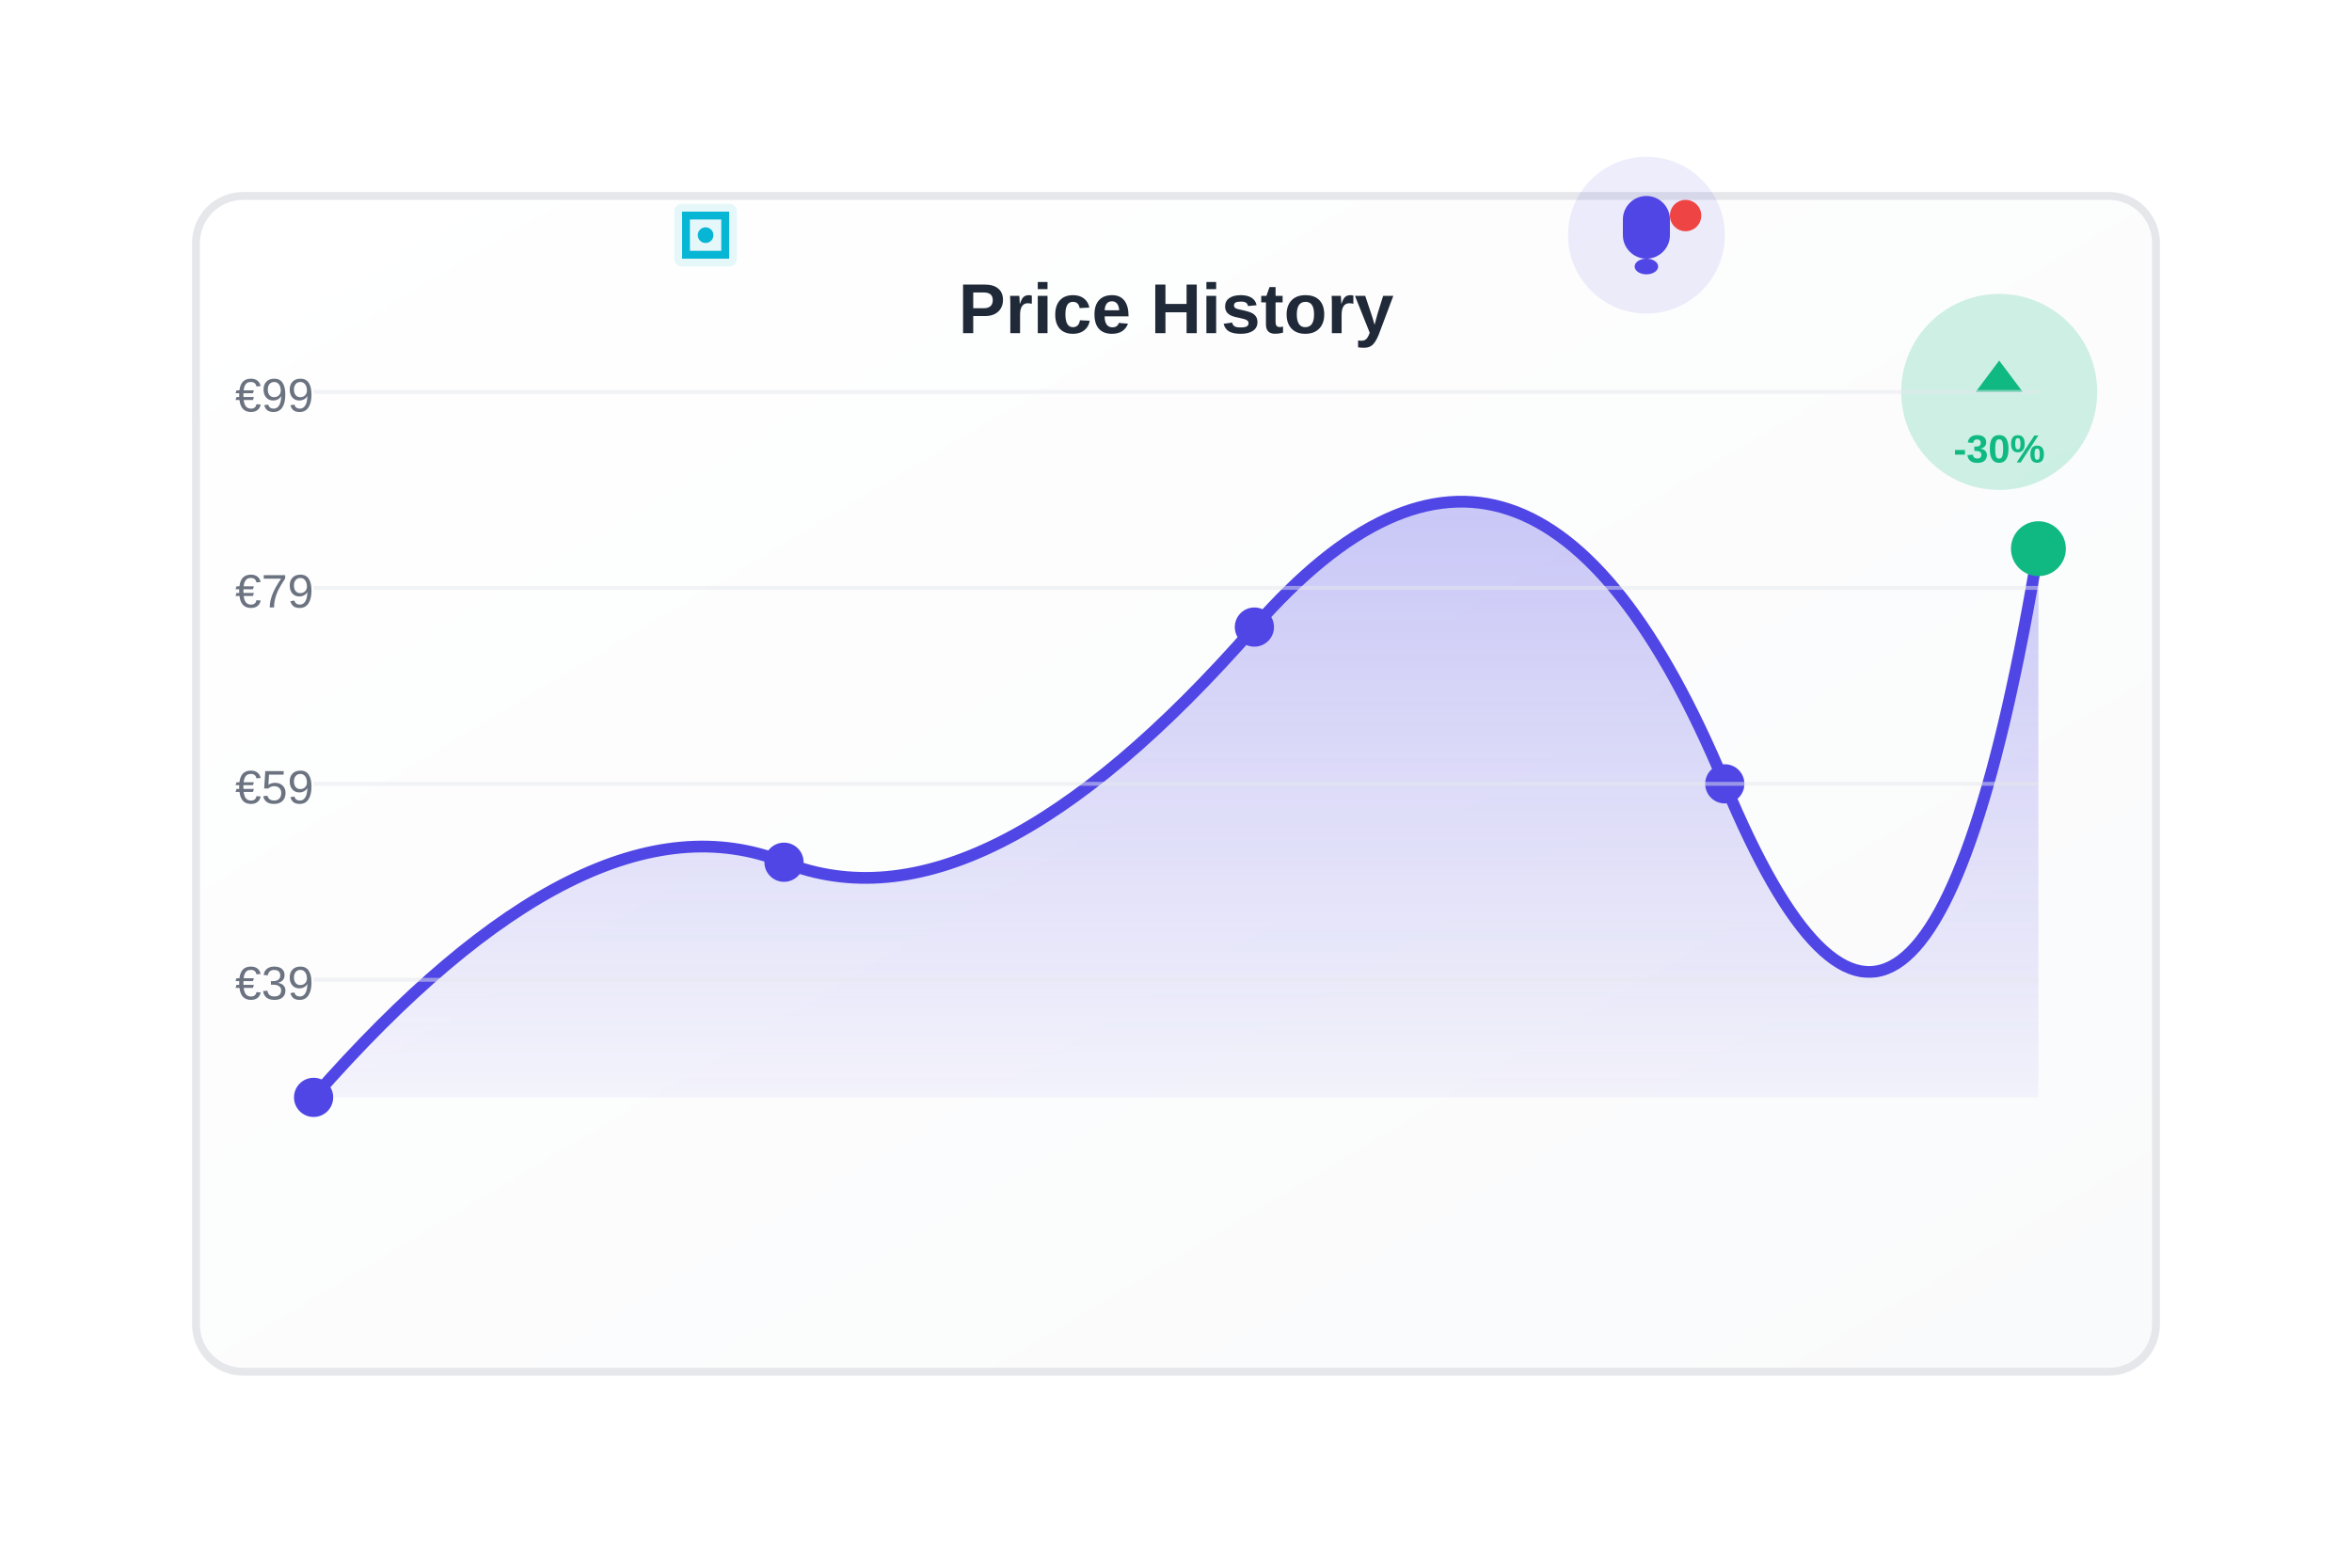
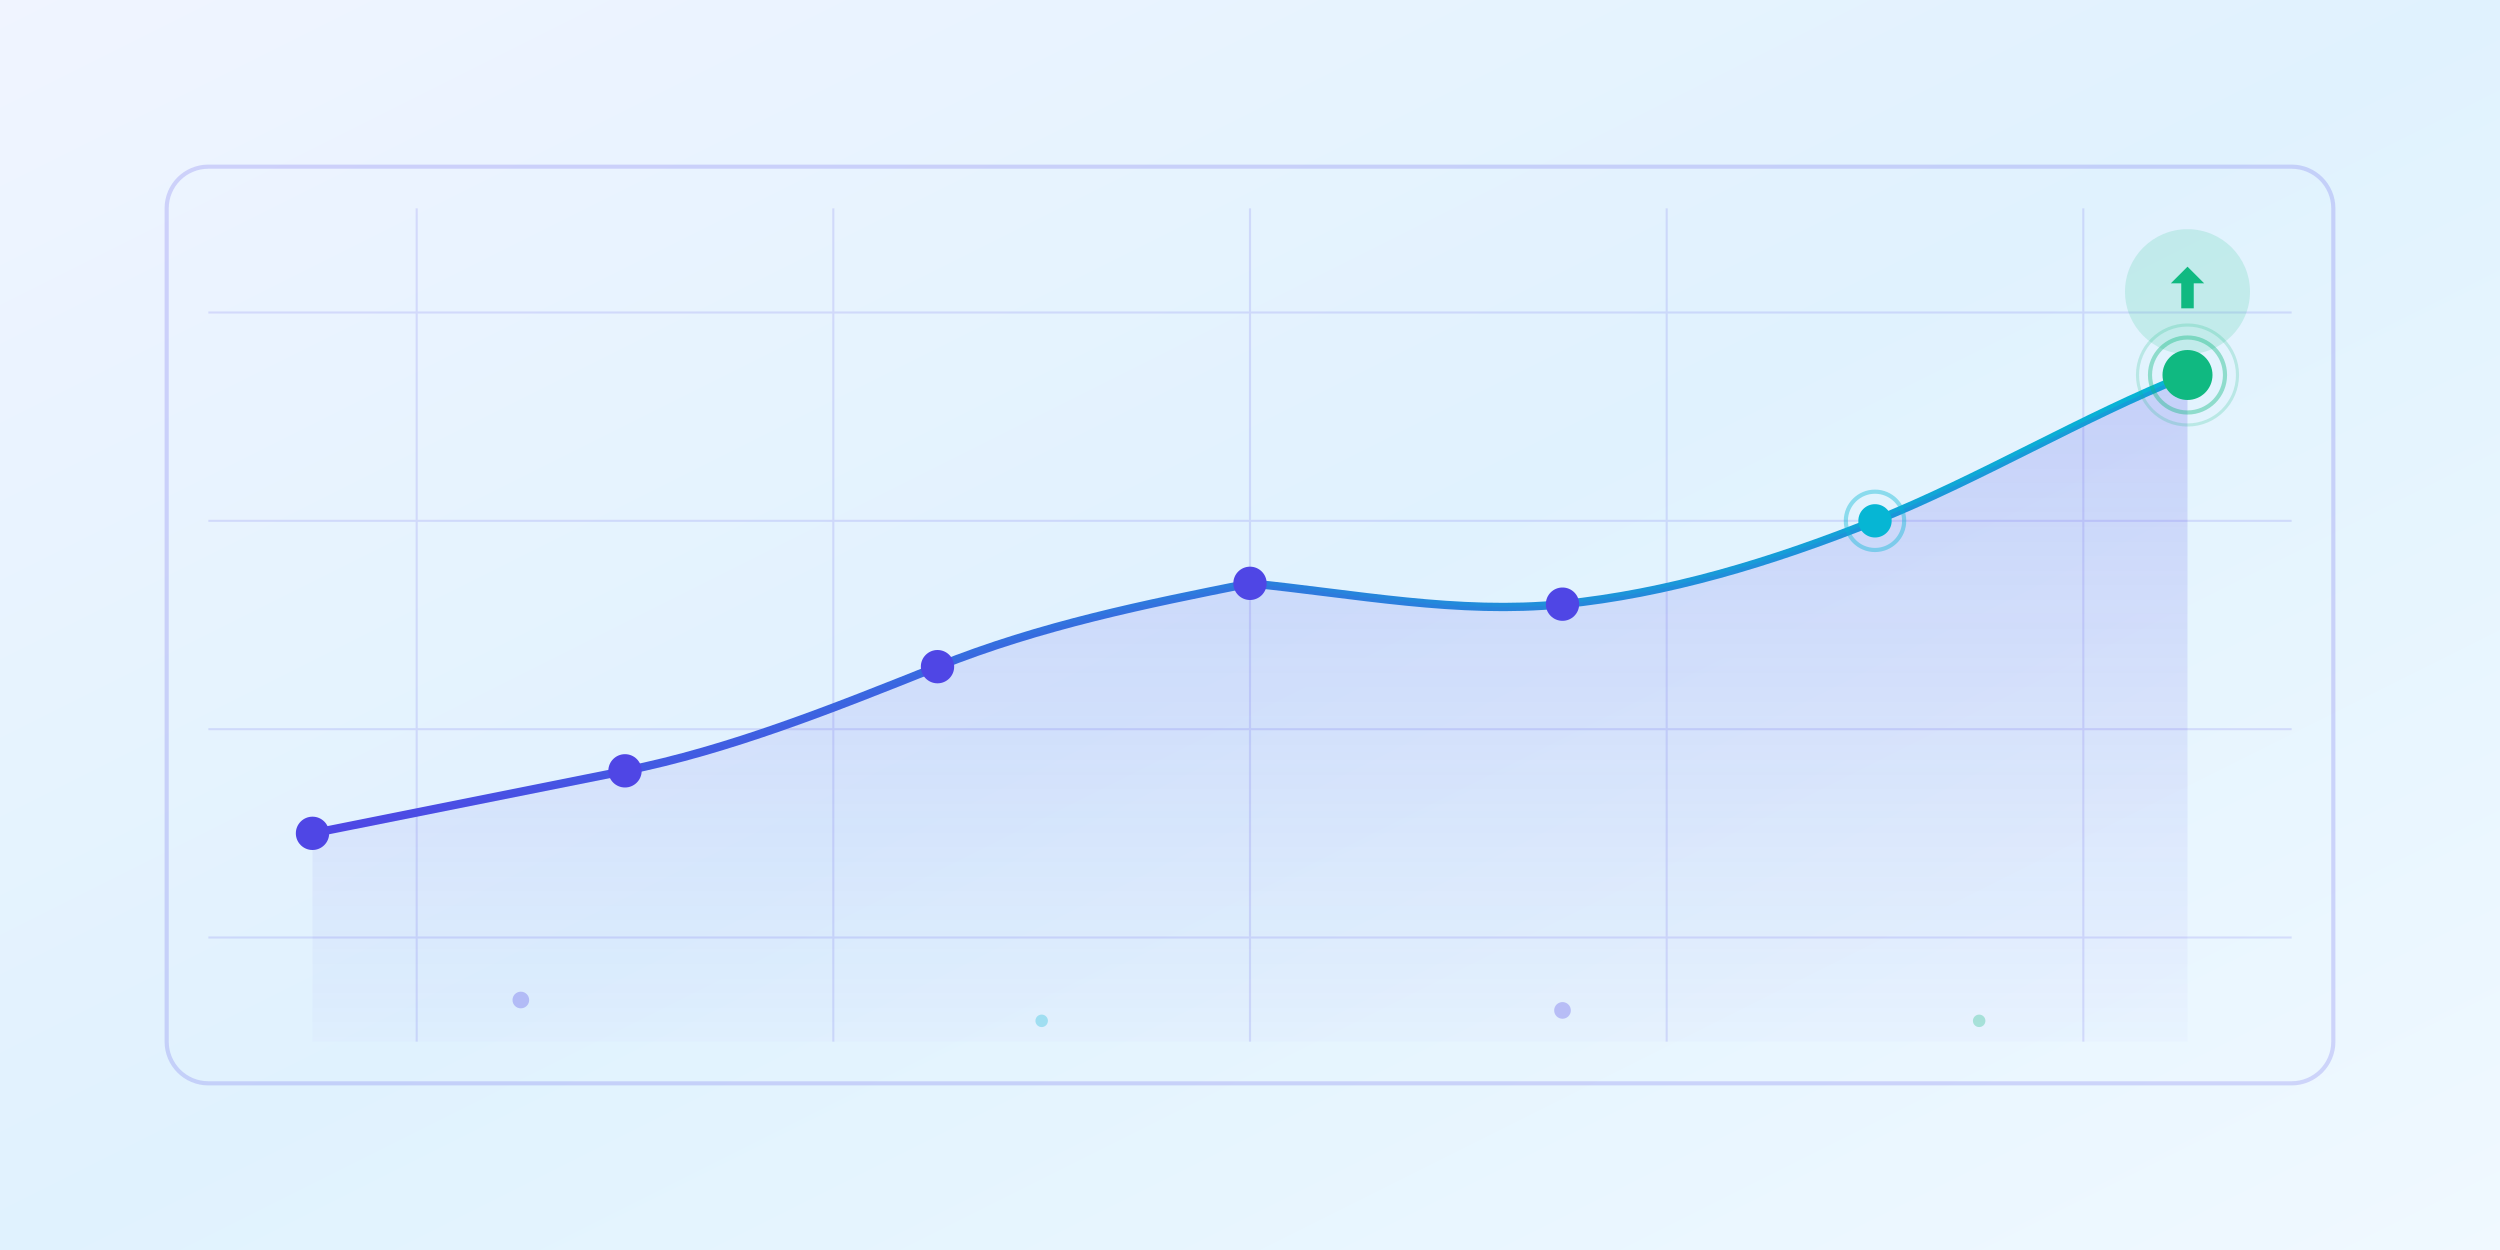
- <svg xmlns="http://www.w3.org/2000/svg" width="600" height="400" viewBox="0 0 600 400" fill="none">
+ <svg xmlns="http://www.w3.org/2000/svg" width="1200" height="600" viewBox="0 0 1200 600" fill="none">
  <defs>
-     <linearGradient id="chartGradient" x1="0%" y1="0%" x2="0%" y2="100%">
-       <stop offset="0%" style="stop-color:#4f46e5;stop-opacity:0.3" />
-       <stop offset="100%" style="stop-color:#4f46e5;stop-opacity:0.05" />
+     <linearGradient id="bgGradient" x1="0%" y1="0%" x2="100%" y2="100%">
+       <stop offset="0%" style="stop-color:#f0f4ff;stop-opacity:1" />
+       <stop offset="50%" style="stop-color:#e0f2fe;stop-opacity:1" />
+       <stop offset="100%" style="stop-color:#f0f9ff;stop-opacity:1" />
    </linearGradient>
-     <linearGradient id="cardGradient" x1="0%" y1="0%" x2="100%" y2="100%">
-       <stop offset="0%" style="stop-color:#ffffff;stop-opacity:1" />
-       <stop offset="100%" style="stop-color:#f9fafb;stop-opacity:1" />
+     <linearGradient id="chartFill" x1="0%" y1="0%" x2="0%" y2="100%">
+       <stop offset="0%" style="stop-color:#4f46e5;stop-opacity:0.2" />
+       <stop offset="100%" style="stop-color:#4f46e5;stop-opacity:0.02" />
+     </linearGradient>
+     <linearGradient id="lineGradient" x1="0%" y1="0%" x2="100%" y2="0%">
+       <stop offset="0%" style="stop-color:#4f46e5;stop-opacity:1" />
+       <stop offset="100%" style="stop-color:#06b6d4;stop-opacity:1" />
    </linearGradient>
  </defs>
-   <rect x="50" y="50" width="500" height="300" rx="12" fill="url(#cardGradient)" stroke="#e5e7eb" stroke-width="2" />
-   <path d="M 80 280 Q 150 200, 200 220 T 320 160 T 440 200 T 520 140" stroke="#4f46e5" stroke-width="3" fill="none" stroke-linecap="round" />
-   <path d="M 80 280 Q 150 200, 200 220 T 320 160 T 440 200 T 520 140 L 520 280 L 80 280 Z" fill="url(#chartGradient)" />
-   <circle cx="80" cy="280" r="5" fill="#4f46e5" />
-   <circle cx="200" cy="220" r="5" fill="#4f46e5" />
-   <circle cx="320" cy="160" r="5" fill="#4f46e5" />
-   <circle cx="440" cy="200" r="5" fill="#4f46e5" />
-   <circle cx="520" cy="140" r="7" fill="#10b981" />
-   <g transform="translate(510, 100)">
-     <circle r="25" fill="#10b981" opacity="0.2" />
-     <path d="M 0 -8 L 6 0 L -6 0 Z" fill="#10b981" />
-     <text x="0" y="18" font-family="Arial" font-size="10" fill="#10b981" text-anchor="middle" font-weight="bold">-30%</text>
+   <rect width="1200" height="600" fill="url(#bgGradient)" />
+   <g opacity="0.15">
+     <line x1="200" y1="100" x2="200" y2="500" stroke="#4f46e5" stroke-width="1" />
+     <line x1="400" y1="100" x2="400" y2="500" stroke="#4f46e5" stroke-width="1" />
+     <line x1="600" y1="100" x2="600" y2="500" stroke="#4f46e5" stroke-width="1" />
+     <line x1="800" y1="100" x2="800" y2="500" stroke="#4f46e5" stroke-width="1" />
+     <line x1="1000" y1="100" x2="1000" y2="500" stroke="#4f46e5" stroke-width="1" />
+     <line x1="100" y1="150" x2="1100" y2="150" stroke="#4f46e5" stroke-width="1" />
+     <line x1="100" y1="250" x2="1100" y2="250" stroke="#4f46e5" stroke-width="1" />
+     <line x1="100" y1="350" x2="1100" y2="350" stroke="#4f46e5" stroke-width="1" />
+     <line x1="100" y1="450" x2="1100" y2="450" stroke="#4f46e5" stroke-width="1" />
  </g>
-   <line x1="80" y1="100" x2="520" y2="100" stroke="#e5e7eb" stroke-width="1" opacity="0.5" />
-   <line x1="80" y1="150" x2="520" y2="150" stroke="#e5e7eb" stroke-width="1" opacity="0.5" />
-   <line x1="80" y1="200" x2="520" y2="200" stroke="#e5e7eb" stroke-width="1" opacity="0.5" />
-   <line x1="80" y1="250" x2="520" y2="250" stroke="#e5e7eb" stroke-width="1" opacity="0.5" />
-   <text x="60" y="105" font-family="Arial" font-size="12" fill="#6b7280">€99</text>
-   <text x="60" y="155" font-family="Arial" font-size="12" fill="#6b7280">€79</text>
-   <text x="60" y="205" font-family="Arial" font-size="12" fill="#6b7280">€59</text>
-   <text x="60" y="255" font-family="Arial" font-size="12" fill="#6b7280">€39</text>
-   <text x="300" y="85" font-family="Arial" font-size="18" fill="#1f2937" text-anchor="middle" font-weight="bold">Price History</text>
-   <g transform="translate(420, 60)">
-     <circle r="20" fill="#4f46e5" opacity="0.1" />
-     <path d="M -6 -4 L -6 0 C -6 3.3 -3.3 6 0 6 C 3.3 6 6 3.3 6 0 L 6 -4 C 6 -7.3 3.3 -10 0 -10 C -3.3 -10 -6 -7.3 -6 -4 Z" fill="#4f46e5" />
-     <ellipse cx="0" cy="8" rx="3" ry="2" fill="#4f46e5" />
-     <circle cx="10" cy="-5" r="4" fill="#ef4444" />
+   <path d="M 150 400         C 200 390, 250 380, 300 370        C 350 360, 400 340, 450 320        C 500 300, 550 290, 600 280        C 650 285, 700 295, 750 290        C 800 285, 850 270, 900 250        C 950 230, 1000 200, 1050 180" stroke="url(#lineGradient)" stroke-width="4" fill="none" stroke-linecap="round" stroke-linejoin="round" />
+   <path d="M 150 400         C 200 390, 250 380, 300 370        C 350 360, 400 340, 450 320        C 500 300, 550 290, 600 280        C 650 285, 700 295, 750 290        C 800 285, 850 270, 900 250        C 950 230, 1000 200, 1050 180        L 1050 500 L 150 500 Z" fill="url(#chartFill)" />
+   <circle cx="150" cy="400" r="8" fill="#4f46e5" />
+   <circle cx="300" cy="370" r="8" fill="#4f46e5" />
+   <circle cx="450" cy="320" r="8" fill="#4f46e5" />
+   <circle cx="600" cy="280" r="8" fill="#4f46e5" />
+   <circle cx="750" cy="290" r="8" fill="#4f46e5" />
+   <circle cx="900" cy="250" r="8" fill="#06b6d4" />
+   <circle cx="1050" cy="180" r="12" fill="#10b981" />
+   <circle cx="900" cy="250" r="14" fill="none" stroke="#06b6d4" stroke-width="2" opacity="0.4" />
+   <circle cx="1050" cy="180" r="18" fill="none" stroke="#10b981" stroke-width="2" opacity="0.4" />
+   <circle cx="1050" cy="180" r="24" fill="none" stroke="#10b981" stroke-width="1.5" opacity="0.2" />
+   <g transform="translate(1050, 140)">
+     <circle r="30" fill="#10b981" opacity="0.15" />
+     <path d="M 0 -12 L 8 -4 L 3 -4 L 3 8 L -3 8 L -3 -4 L -8 -4 Z" fill="#10b981" />
  </g>
-   <g transform="translate(180, 60)">
-     <rect x="-8" y="-8" width="16" height="16" rx="2" fill="#06b6d4" opacity="0.1" />
-     <path d="M -5 -5 L 5 -5 L 5 5 L -5 5 Z" fill="none" stroke="#06b6d4" stroke-width="2" />
-     <circle cx="0" cy="0" r="2" fill="#06b6d4" />
-   </g>
+   <rect x="80" y="80" width="1040" height="440" rx="20" fill="none" stroke="#4f46e5" stroke-width="2" opacity="0.2" />
+   <circle cx="250" cy="480" r="4" fill="#4f46e5" opacity="0.3" />
+   <circle cx="500" cy="490" r="3" fill="#06b6d4" opacity="0.3" />
+   <circle cx="750" cy="485" r="4" fill="#4f46e5" opacity="0.3" />
+   <circle cx="950" cy="490" r="3" fill="#10b981" opacity="0.3" />
</svg>
